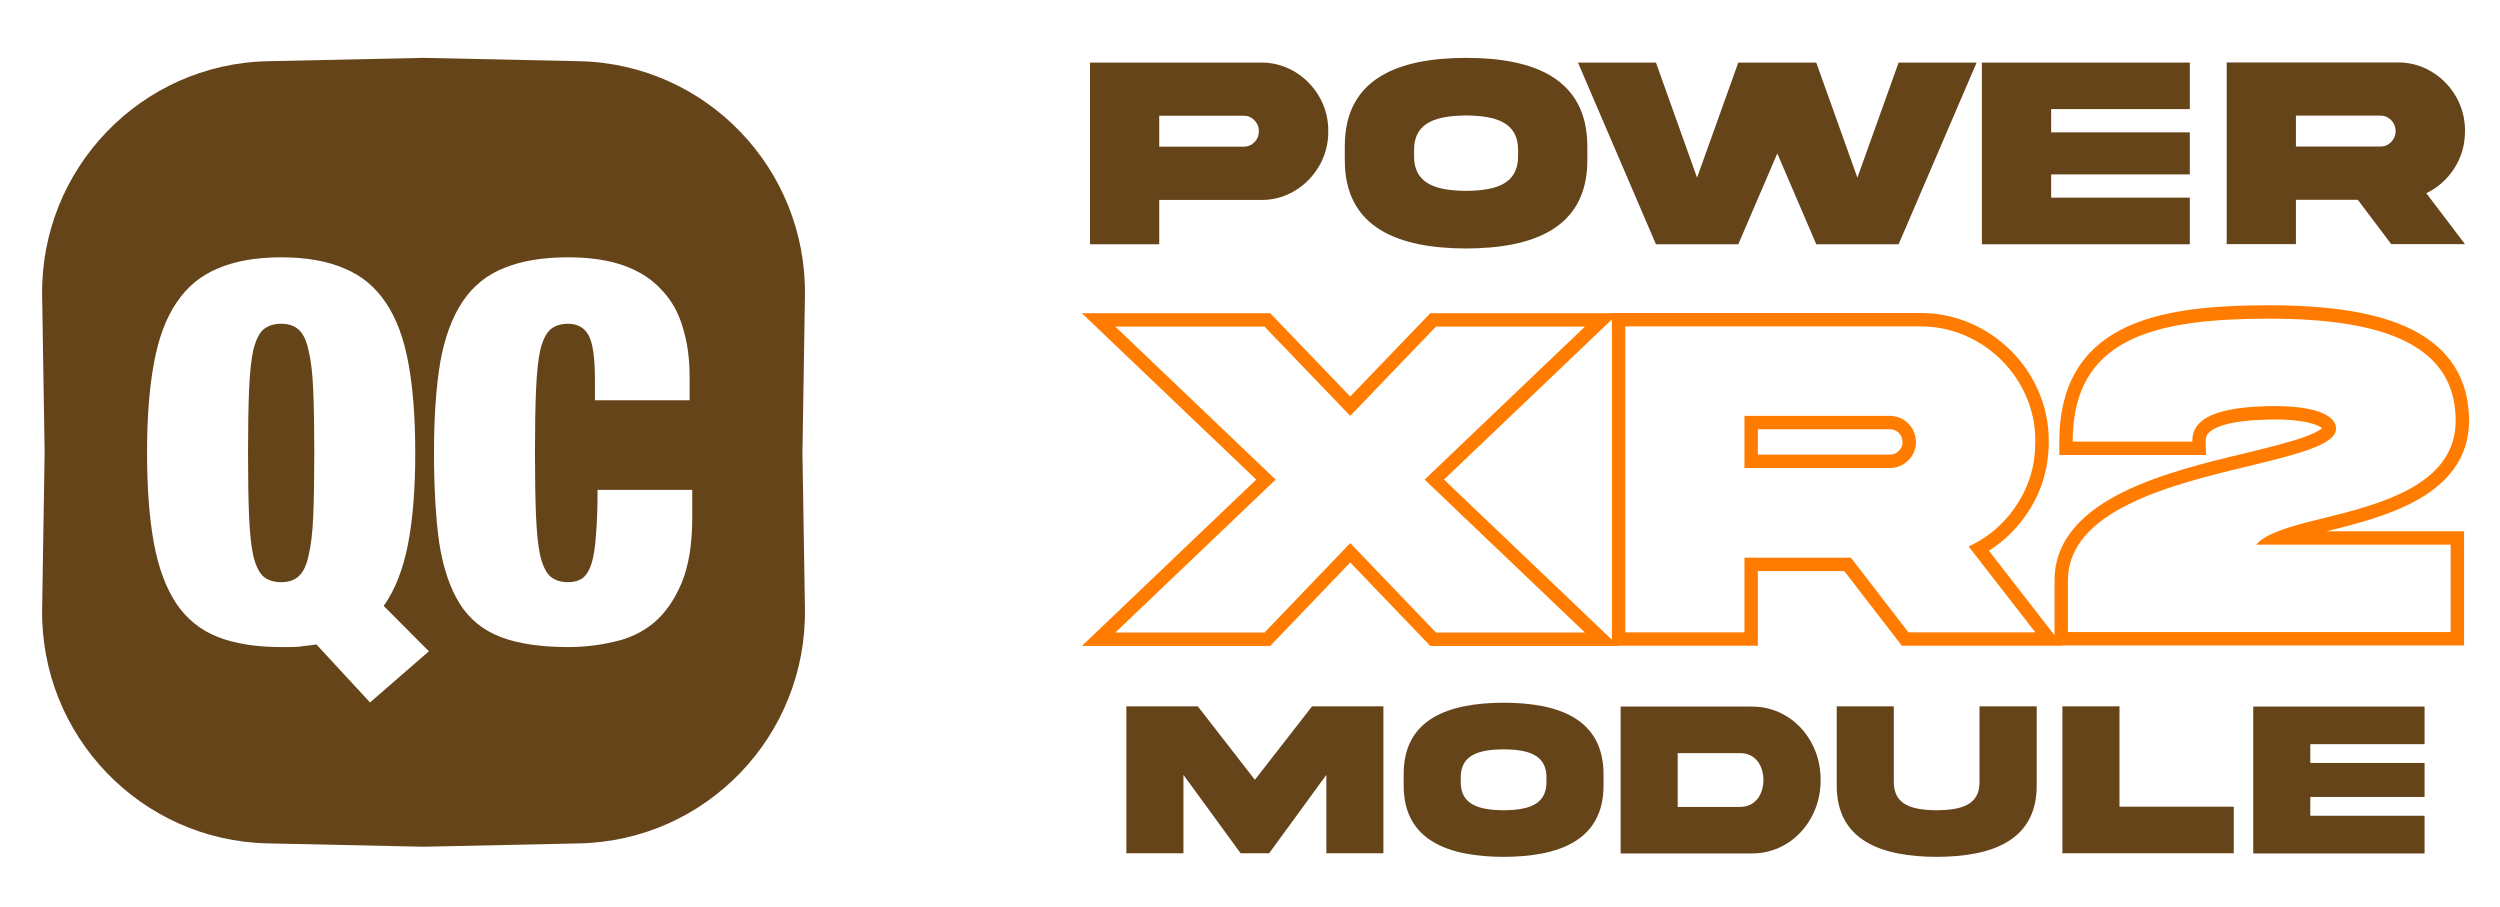
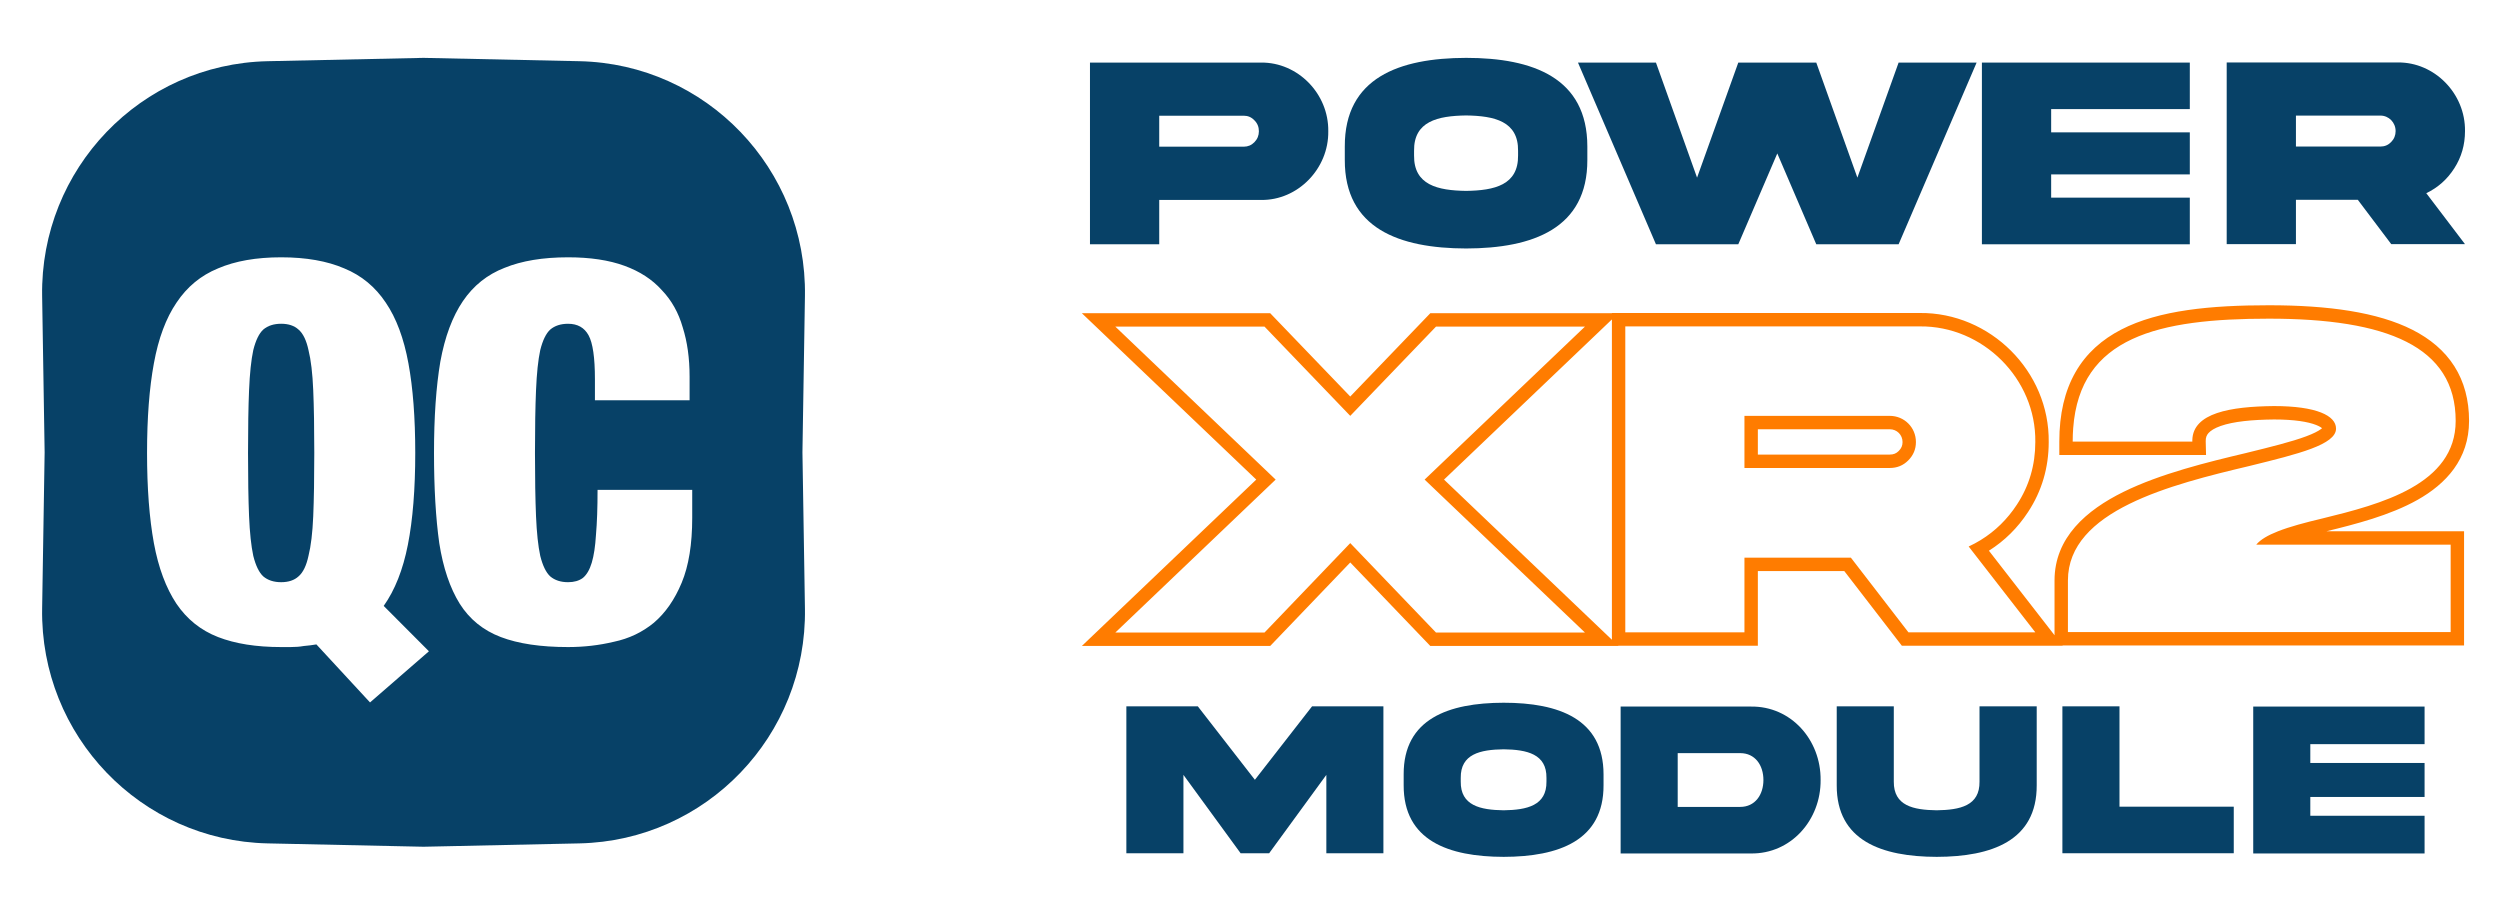
<svg xmlns="http://www.w3.org/2000/svg" width="171" height="62" viewBox="0 0 171 62" fill="none">
-   <path d="M17.036 26.691C16.988 27.821 16.965 29.252 16.965 30.984C16.965 32.715 16.988 34.158 17.036 35.312C17.084 36.443 17.18 37.345 17.324 38.018C17.492 38.691 17.72 39.16 18.008 39.425C18.319 39.689 18.727 39.822 19.231 39.822C19.734 39.822 20.13 39.689 20.418 39.425C20.729 39.16 20.957 38.691 21.101 38.018C21.269 37.345 21.377 36.443 21.425 35.312C21.473 34.158 21.497 32.715 21.497 30.984C21.497 29.252 21.473 27.821 21.425 26.691C21.377 25.537 21.269 24.623 21.101 23.949C20.957 23.276 20.729 22.807 20.418 22.542C20.13 22.278 19.734 22.145 19.231 22.145C18.727 22.145 18.319 22.278 18.008 22.542C17.72 22.807 17.492 23.276 17.324 23.949C17.18 24.623 17.084 25.537 17.036 26.691Z" fill="#66441a" />
-   <path fill-rule="evenodd" clip-rule="evenodd" d="M18.311 4.186C9.637 4.372 2.743 11.55 2.882 20.249L3.053 30.937L2.882 41.626C2.743 50.325 9.637 57.502 18.311 57.688L28.97 57.917L39.63 57.688C48.303 57.502 55.197 50.325 55.058 41.626L54.887 30.937L55.058 20.249C55.197 11.55 48.303 4.372 39.63 4.186L28.97 3.958L18.311 4.186ZM29.338 44.547L25.31 48.047L21.641 44.078C21.353 44.127 21.065 44.163 20.777 44.187C20.514 44.235 20.214 44.259 19.878 44.259H19.231C17.528 44.259 16.089 44.031 14.914 43.574C13.739 43.117 12.792 42.359 12.072 41.301C11.353 40.219 10.837 38.836 10.526 37.153C10.214 35.445 10.058 33.389 10.058 30.984C10.058 28.579 10.214 26.535 10.526 24.851C10.837 23.144 11.353 21.761 12.072 20.703C12.792 19.621 13.739 18.839 14.914 18.358C16.089 17.853 17.528 17.6 19.231 17.6C20.933 17.6 22.372 17.853 23.547 18.358C24.722 18.839 25.669 19.621 26.389 20.703C27.108 21.761 27.624 23.144 27.936 24.851C28.247 26.535 28.403 28.579 28.403 30.984C28.403 33.461 28.235 35.553 27.899 37.261C27.564 38.968 27.012 40.363 26.245 41.445L29.338 44.547ZM40.693 27.376V25.933C40.693 24.466 40.549 23.468 40.261 22.939C39.974 22.41 39.506 22.146 38.858 22.146C38.355 22.146 37.947 22.278 37.636 22.543C37.348 22.807 37.12 23.276 36.952 23.95C36.808 24.623 36.712 25.537 36.664 26.691C36.616 27.821 36.592 29.252 36.592 30.984C36.592 32.715 36.616 34.158 36.664 35.313C36.712 36.443 36.808 37.345 36.952 38.018C37.12 38.691 37.348 39.16 37.636 39.425C37.947 39.69 38.355 39.822 38.858 39.822C39.266 39.822 39.602 39.726 39.866 39.533C40.13 39.317 40.333 38.968 40.477 38.487C40.621 38.006 40.717 37.369 40.765 36.575C40.837 35.758 40.873 34.736 40.873 33.509H47.348V35.421C47.348 37.225 47.108 38.704 46.628 39.858C46.149 41.012 45.513 41.926 44.722 42.599C43.93 43.249 43.019 43.682 41.988 43.898C40.981 44.139 39.938 44.259 38.858 44.259C36.988 44.259 35.453 44.031 34.254 43.574C33.055 43.117 32.12 42.359 31.449 41.301C30.777 40.219 30.309 38.836 30.046 37.153C29.806 35.445 29.686 33.389 29.686 30.984C29.686 28.531 29.83 26.451 30.118 24.743C30.429 23.036 30.945 21.653 31.664 20.595C32.384 19.536 33.331 18.779 34.506 18.322C35.681 17.841 37.132 17.6 38.858 17.6C40.369 17.6 41.652 17.793 42.708 18.178C43.763 18.562 44.614 19.116 45.261 19.837C45.933 20.535 46.412 21.388 46.7 22.398C47.012 23.384 47.168 24.503 47.168 25.753V27.376H40.693Z" fill="#66441a" />
+   <path d="M17.036 26.691C16.988 27.821 16.965 29.252 16.965 30.984C16.965 32.715 16.988 34.158 17.036 35.312C17.084 36.443 17.18 37.345 17.324 38.018C17.492 38.691 17.72 39.16 18.008 39.425C18.319 39.689 18.727 39.822 19.231 39.822C19.734 39.822 20.13 39.689 20.418 39.425C20.729 39.16 20.957 38.691 21.101 38.018C21.269 37.345 21.377 36.443 21.425 35.312C21.473 34.158 21.497 32.715 21.497 30.984C21.497 29.252 21.473 27.821 21.425 26.691C21.377 25.537 21.269 24.623 21.101 23.949C20.957 23.276 20.729 22.807 20.418 22.542C20.13 22.278 19.734 22.145 19.231 22.145C18.727 22.145 18.319 22.278 18.008 22.542C17.72 22.807 17.492 23.276 17.324 23.949C17.18 24.623 17.084 25.537 17.036 26.691Z" fill="#074167" />
+   <path fill-rule="evenodd" clip-rule="evenodd" d="M18.311 4.186C9.637 4.372 2.743 11.55 2.882 20.249L3.053 30.937L2.882 41.626C2.743 50.325 9.637 57.502 18.311 57.688L28.97 57.917L39.63 57.688C48.303 57.502 55.197 50.325 55.058 41.626L54.887 30.937L55.058 20.249C55.197 11.55 48.303 4.372 39.63 4.186L28.97 3.958L18.311 4.186ZM29.338 44.547L25.31 48.047L21.641 44.078C21.353 44.127 21.065 44.163 20.777 44.187C20.514 44.235 20.214 44.259 19.878 44.259H19.231C17.528 44.259 16.089 44.031 14.914 43.574C13.739 43.117 12.792 42.359 12.072 41.301C11.353 40.219 10.837 38.836 10.526 37.153C10.214 35.445 10.058 33.389 10.058 30.984C10.058 28.579 10.214 26.535 10.526 24.851C10.837 23.144 11.353 21.761 12.072 20.703C12.792 19.621 13.739 18.839 14.914 18.358C16.089 17.853 17.528 17.6 19.231 17.6C20.933 17.6 22.372 17.853 23.547 18.358C24.722 18.839 25.669 19.621 26.389 20.703C27.108 21.761 27.624 23.144 27.936 24.851C28.247 26.535 28.403 28.579 28.403 30.984C28.403 33.461 28.235 35.553 27.899 37.261C27.564 38.968 27.012 40.363 26.245 41.445L29.338 44.547ZM40.693 27.376V25.933C40.693 24.466 40.549 23.468 40.261 22.939C39.974 22.41 39.506 22.146 38.858 22.146C38.355 22.146 37.947 22.278 37.636 22.543C37.348 22.807 37.12 23.276 36.952 23.95C36.808 24.623 36.712 25.537 36.664 26.691C36.616 27.821 36.592 29.252 36.592 30.984C36.592 32.715 36.616 34.158 36.664 35.313C36.712 36.443 36.808 37.345 36.952 38.018C37.12 38.691 37.348 39.16 37.636 39.425C37.947 39.69 38.355 39.822 38.858 39.822C39.266 39.822 39.602 39.726 39.866 39.533C40.13 39.317 40.333 38.968 40.477 38.487C40.621 38.006 40.717 37.369 40.765 36.575C40.837 35.758 40.873 34.736 40.873 33.509H47.348V35.421C47.348 37.225 47.108 38.704 46.628 39.858C46.149 41.012 45.513 41.926 44.722 42.599C43.93 43.249 43.019 43.682 41.988 43.898C40.981 44.139 39.938 44.259 38.858 44.259C36.988 44.259 35.453 44.031 34.254 43.574C33.055 43.117 32.12 42.359 31.449 41.301C30.777 40.219 30.309 38.836 30.046 37.153C29.806 35.445 29.686 33.389 29.686 30.984C29.686 28.531 29.83 26.451 30.118 24.743C30.429 23.036 30.945 21.653 31.664 20.595C32.384 19.536 33.331 18.779 34.506 18.322C35.681 17.841 37.132 17.6 38.858 17.6C40.369 17.6 41.652 17.793 42.708 18.178C43.763 18.562 44.614 19.116 45.261 19.837C45.933 20.535 46.412 21.388 46.7 22.398C47.012 23.384 47.168 24.503 47.168 25.753V27.376H40.693Z" fill="#074167" />
  <path fill-rule="evenodd" clip-rule="evenodd" d="M86.493 22.341L92.357 28.445L98.222 22.341H108.41L97.444 32.804L108.41 43.266H98.222L92.357 37.148L86.493 43.266H76.289L87.255 32.804L76.289 22.341H86.493ZM85.928 32.804L74 21.425H86.883L92.357 27.122L97.832 21.425H110.254V21.409H131.308C136.123 21.36 140.198 25.397 140.132 30.242C140.131 31.984 139.661 33.59 138.72 35.02C138.013 36.102 137.116 36.992 136.041 37.669L140.53 43.45V39.701C140.53 36.764 142.719 34.891 145.237 33.649C147.779 32.396 150.988 31.612 153.659 30.979L153.663 30.978L153.693 30.97C155.34 30.564 156.743 30.218 157.741 29.845C158.246 29.656 158.577 29.485 158.767 29.34C158.791 29.321 158.81 29.305 158.827 29.291C158.77 29.238 158.651 29.158 158.418 29.066C157.875 28.853 156.948 28.692 155.543 28.692C154.042 28.707 152.766 28.83 151.895 29.136C151.467 29.287 151.207 29.459 151.061 29.621C150.938 29.759 150.864 29.924 150.871 30.182L150.893 31.121H140.857V30.204C140.857 28.322 141.225 26.748 141.962 25.459C142.702 24.164 143.781 23.219 145.096 22.541C147.677 21.21 151.232 20.88 155.197 20.88C159.256 20.88 162.626 21.35 165.012 22.559C166.22 23.172 167.201 23.988 167.876 25.048C168.552 26.112 168.884 27.364 168.884 28.787C168.884 31.421 167.298 33.099 165.356 34.193C163.469 35.255 161.095 35.858 159.123 36.34H168.542V44.152H141.075L141.087 44.167H130.085L126.149 39.061H120.237V44.167H110.682L110.699 44.183H97.831L92.357 38.472L86.883 44.183H74L85.928 32.804ZM110.254 43.758V21.849L98.771 32.804L110.254 43.758ZM126.6 38.144L130.536 43.251H139.215L134.657 37.381C134.943 37.248 135.215 37.102 135.477 36.941C136.474 36.329 137.302 35.516 137.955 34.517C138.795 33.24 139.215 31.807 139.215 30.235C139.278 25.907 135.623 22.279 131.314 22.326H111.17V43.251H119.32V38.144H126.6ZM154.326 37.257C154.612 36.907 155.129 36.609 155.815 36.34C156.624 36.022 157.666 35.744 158.837 35.466C162.85 34.485 167.968 33.146 167.968 28.787C167.968 23.68 163.239 21.797 155.197 21.797C147.635 21.797 142.272 23.032 141.806 29.287C141.784 29.581 141.772 29.887 141.772 30.204H149.955C149.954 30.169 149.954 30.135 149.955 30.102C150 28.242 152.56 27.806 155.539 27.775C158.447 27.775 159.785 28.429 159.785 29.317C159.785 30.412 157.204 31.049 153.963 31.848L153.875 31.87C148.492 33.146 141.446 34.921 141.446 39.701V43.235H167.625V37.257H154.326ZM158.879 29.361C158.879 29.361 158.873 29.355 158.871 29.342C158.879 29.354 158.879 29.361 158.879 29.361ZM130.134 30.235C130.134 29.745 129.75 29.361 129.26 29.361H120.237V31.093H129.26C129.523 31.093 129.707 31.013 129.872 30.848C130.06 30.66 130.134 30.472 130.134 30.235ZM131.049 30.235C131.049 29.238 130.256 28.445 129.26 28.445H119.32V32.01H129.26C129.757 32.01 130.178 31.839 130.52 31.496C130.878 31.138 131.049 30.718 131.049 30.235Z" fill="#ff7c00" />
-   <path d="M77.043 58.362H80.947V53.001L84.858 58.362H86.81L90.722 53.001V58.362H94.625V48.313H89.746L85.834 53.338L81.93 48.313H77.043V58.362Z" fill="#66441a" />
-   <path d="M102.85 48.067C99.081 48.074 95.996 49.166 96.011 52.971V53.704C95.996 57.502 99.081 58.601 102.85 58.609C106.612 58.601 109.697 57.502 109.682 53.704V52.971C109.682 49.173 106.62 48.067 102.85 48.067ZM105.778 53.458C105.8 55.102 104.444 55.401 102.85 55.424C101.249 55.401 99.893 55.102 99.915 53.458V53.211C99.893 51.573 101.249 51.274 102.85 51.252C104.444 51.274 105.8 51.573 105.778 53.211V53.458Z" fill="#66441a" />
-   <path d="M120.618 53.353C120.618 54.362 120.045 55.192 119.032 55.192H114.755V51.514H119.032C120.045 51.514 120.618 52.336 120.618 53.353ZM110.851 48.329V58.377H119.762C122.511 58.414 124.552 56.082 124.53 53.353C124.552 50.609 122.511 48.291 119.762 48.329H110.851Z" fill="#66441a" />
-   <path d="M135.399 53.465C135.421 55.117 134.067 55.401 132.471 55.424C130.87 55.401 129.522 55.117 129.536 53.465V48.313H125.632V53.712C125.618 57.51 128.717 58.601 132.471 58.609C136.226 58.601 139.326 57.51 139.311 53.712V48.313H135.399V53.465Z" fill="#66441a" />
-   <path d="M141.068 48.313V58.362H152.789V55.177H144.973V48.313H141.068Z" fill="#66441a" />
-   <path d="M154.121 58.377H165.841V55.798H158.025V54.512H165.841V52.187H158.025V50.9H165.841V48.329H154.121V58.377Z" fill="#66441a" />
-   <path d="M79.291 10.033V7.915H85.077C85.358 7.915 85.602 8.017 85.8 8.229C86.008 8.433 86.108 8.683 86.108 8.979C86.108 9.265 86.008 9.515 85.8 9.728C85.602 9.931 85.358 10.033 85.077 10.033H79.291ZM74.554 4.281V16.709H79.291V13.676H86.262C88.766 13.713 90.891 11.54 90.854 8.979C90.891 6.408 88.766 4.253 86.262 4.281H74.554Z" fill="#66441a" />
-   <path d="M100.284 3.958C95.709 3.967 91.966 5.317 91.984 10.024V10.93C91.966 15.628 95.709 16.987 100.284 16.996C104.849 16.987 108.593 15.628 108.574 10.93V10.024C108.574 5.326 104.859 3.958 100.284 3.958ZM103.836 10.625C103.864 12.659 102.219 13.029 100.284 13.057C98.34 13.029 96.695 12.659 96.722 10.625V10.32C96.695 8.294 98.34 7.925 100.284 7.897C102.219 7.925 103.864 8.294 103.836 10.32V10.625Z" fill="#66441a" />
-   <path d="M127.045 12.151L124.233 4.281H118.899L116.079 12.151L113.267 4.281H107.933L113.267 16.709H118.899L121.567 10.495L124.233 16.709H129.865L135.201 4.281H129.865L127.045 12.151Z" fill="#66441a" />
-   <path d="M135.562 16.709H149.783V13.519H140.299V11.929H149.783V9.053H140.299V7.462H149.783V4.281H135.562V16.709Z" fill="#66441a" />
-   <path d="M152.306 4.272V16.7H157.042V13.667H161.274L163.562 16.7H168.606L165.957 13.214C166.753 12.835 167.395 12.261 167.873 11.512C168.363 10.754 168.606 9.903 168.606 8.969C168.643 6.399 166.517 4.244 164.014 4.272H152.306ZM162.82 7.906C163.398 7.906 163.86 8.378 163.86 8.969C163.86 9.256 163.76 9.506 163.552 9.718C163.354 9.922 163.109 10.024 162.82 10.024H157.042V7.906H162.82Z" fill="#66441a" />
+   <path d="M77.043 58.362H80.947V53.001L84.858 58.362H86.81L90.722 53.001V58.362H94.625V48.313H89.746L85.834 53.338L81.93 48.313H77.043V58.362Z" fill="#074167" />
+   <path d="M102.85 48.067C99.081 48.074 95.996 49.166 96.011 52.971V53.704C95.996 57.502 99.081 58.601 102.85 58.609C106.612 58.601 109.697 57.502 109.682 53.704V52.971C109.682 49.173 106.62 48.067 102.85 48.067ZM105.778 53.458C105.8 55.102 104.444 55.401 102.85 55.424C101.249 55.401 99.893 55.102 99.915 53.458V53.211C99.893 51.573 101.249 51.274 102.85 51.252C104.444 51.274 105.8 51.573 105.778 53.211V53.458Z" fill="#074167" />
+   <path d="M120.618 53.353C120.618 54.362 120.045 55.192 119.032 55.192H114.755V51.514H119.032C120.045 51.514 120.618 52.336 120.618 53.353ZM110.851 48.329V58.377H119.762C122.511 58.414 124.552 56.082 124.53 53.353C124.552 50.609 122.511 48.291 119.762 48.329H110.851Z" fill="#074167" />
+   <path d="M135.399 53.465C135.421 55.117 134.067 55.401 132.471 55.424C130.87 55.401 129.522 55.117 129.536 53.465V48.313H125.632V53.712C125.618 57.51 128.717 58.601 132.471 58.609C136.226 58.601 139.326 57.51 139.311 53.712V48.313H135.399V53.465Z" fill="#074167" />
+   <path d="M141.068 48.313V58.362H152.789V55.177H144.973V48.313H141.068Z" fill="#074167" />
+   <path d="M154.121 58.377H165.841V55.798H158.025V54.512H165.841V52.187H158.025V50.9H165.841V48.329H154.121V58.377Z" fill="#074167" />
+   <path d="M79.291 10.033V7.915H85.077C85.358 7.915 85.602 8.017 85.8 8.229C86.008 8.433 86.108 8.683 86.108 8.979C86.108 9.265 86.008 9.515 85.8 9.728C85.602 9.931 85.358 10.033 85.077 10.033H79.291ZM74.554 4.281V16.709H79.291V13.676H86.262C88.766 13.713 90.891 11.54 90.854 8.979C90.891 6.408 88.766 4.253 86.262 4.281H74.554Z" fill="#074167" />
+   <path d="M100.284 3.958C95.709 3.967 91.966 5.317 91.984 10.024V10.93C91.966 15.628 95.709 16.987 100.284 16.996C104.849 16.987 108.593 15.628 108.574 10.93V10.024C108.574 5.326 104.859 3.958 100.284 3.958ZM103.836 10.625C103.864 12.659 102.219 13.029 100.284 13.057C98.34 13.029 96.695 12.659 96.722 10.625V10.32C96.695 8.294 98.34 7.925 100.284 7.897C102.219 7.925 103.864 8.294 103.836 10.32V10.625Z" fill="#074167" />
+   <path d="M127.045 12.151L124.233 4.281H118.899L116.079 12.151L113.267 4.281H107.933L113.267 16.709H118.899L121.567 10.495L124.233 16.709H129.865L135.201 4.281H129.865L127.045 12.151Z" fill="#074167" />
+   <path d="M135.562 16.709H149.783V13.519H140.299V11.929H149.783V9.053H140.299V7.462H149.783V4.281H135.562V16.709Z" fill="#074167" />
+   <path d="M152.306 4.272V16.7H157.042V13.667H161.274L163.562 16.7H168.606L165.957 13.214C166.753 12.835 167.395 12.261 167.873 11.512C168.363 10.754 168.606 9.903 168.606 8.969C168.643 6.399 166.517 4.244 164.014 4.272H152.306ZM162.82 7.906C163.398 7.906 163.86 8.378 163.86 8.969C163.86 9.256 163.76 9.506 163.552 9.718C163.354 9.922 163.109 10.024 162.82 10.024H157.042V7.906H162.82Z" fill="#074167" />
</svg>
